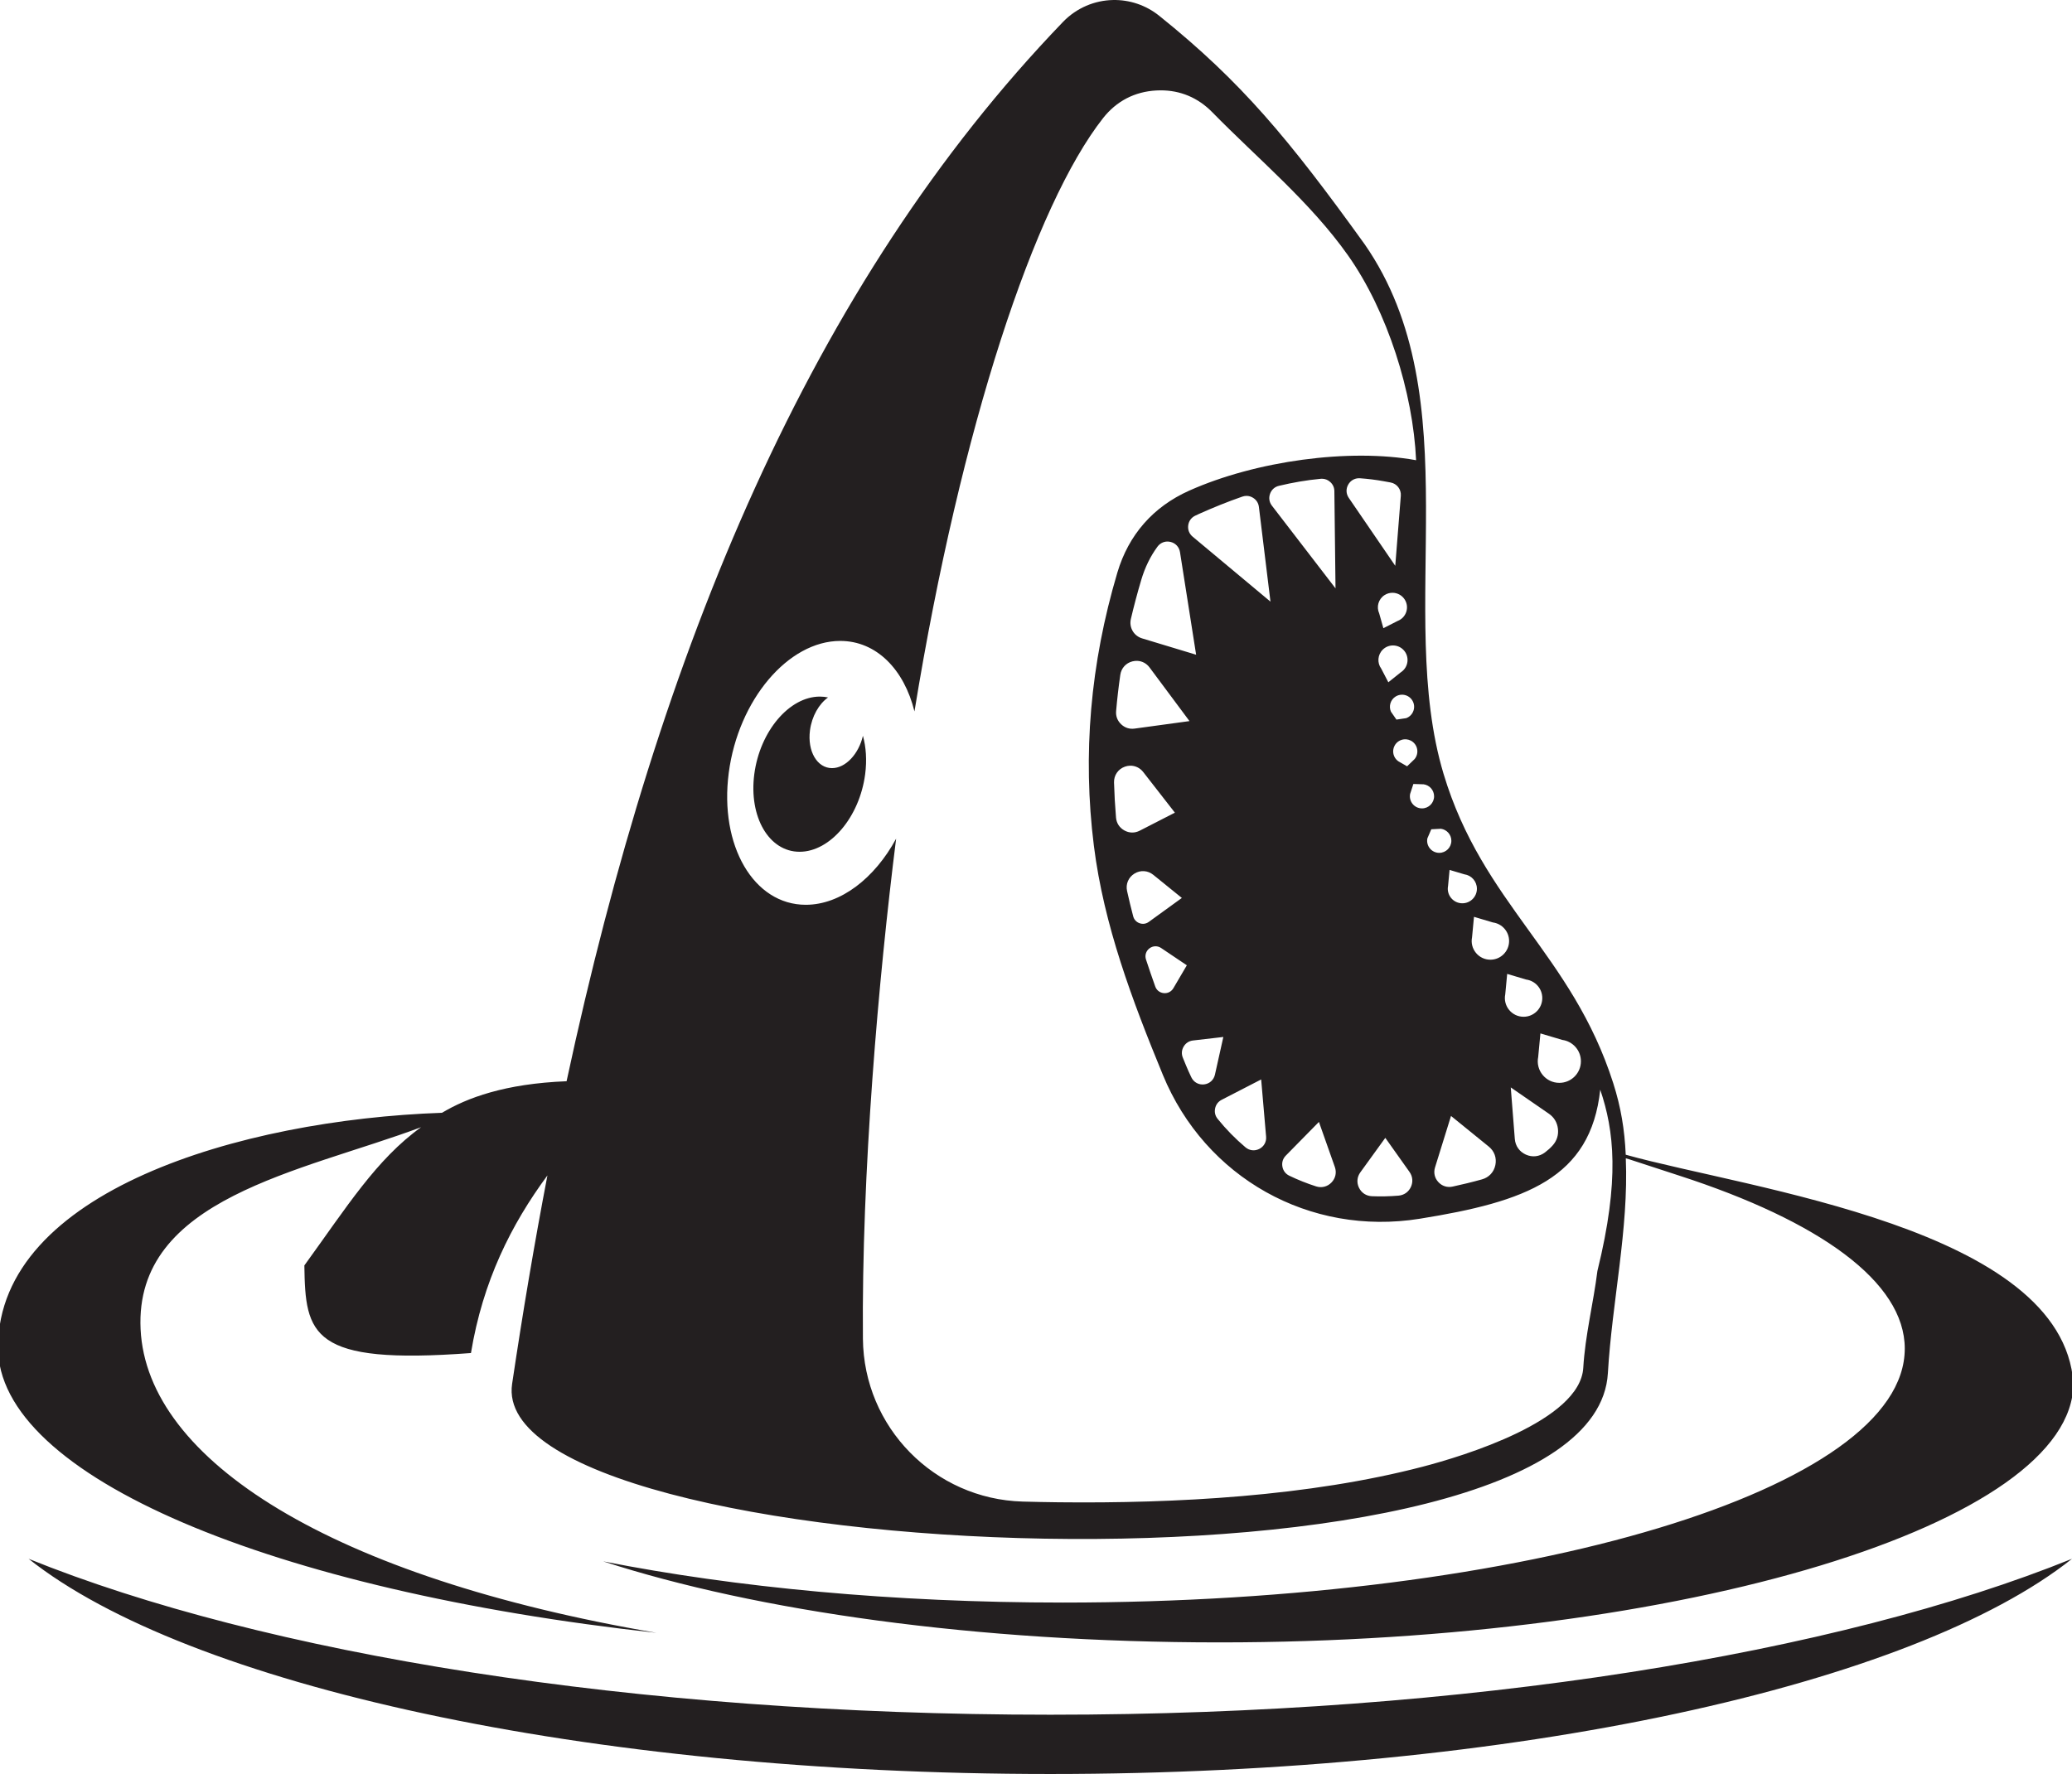
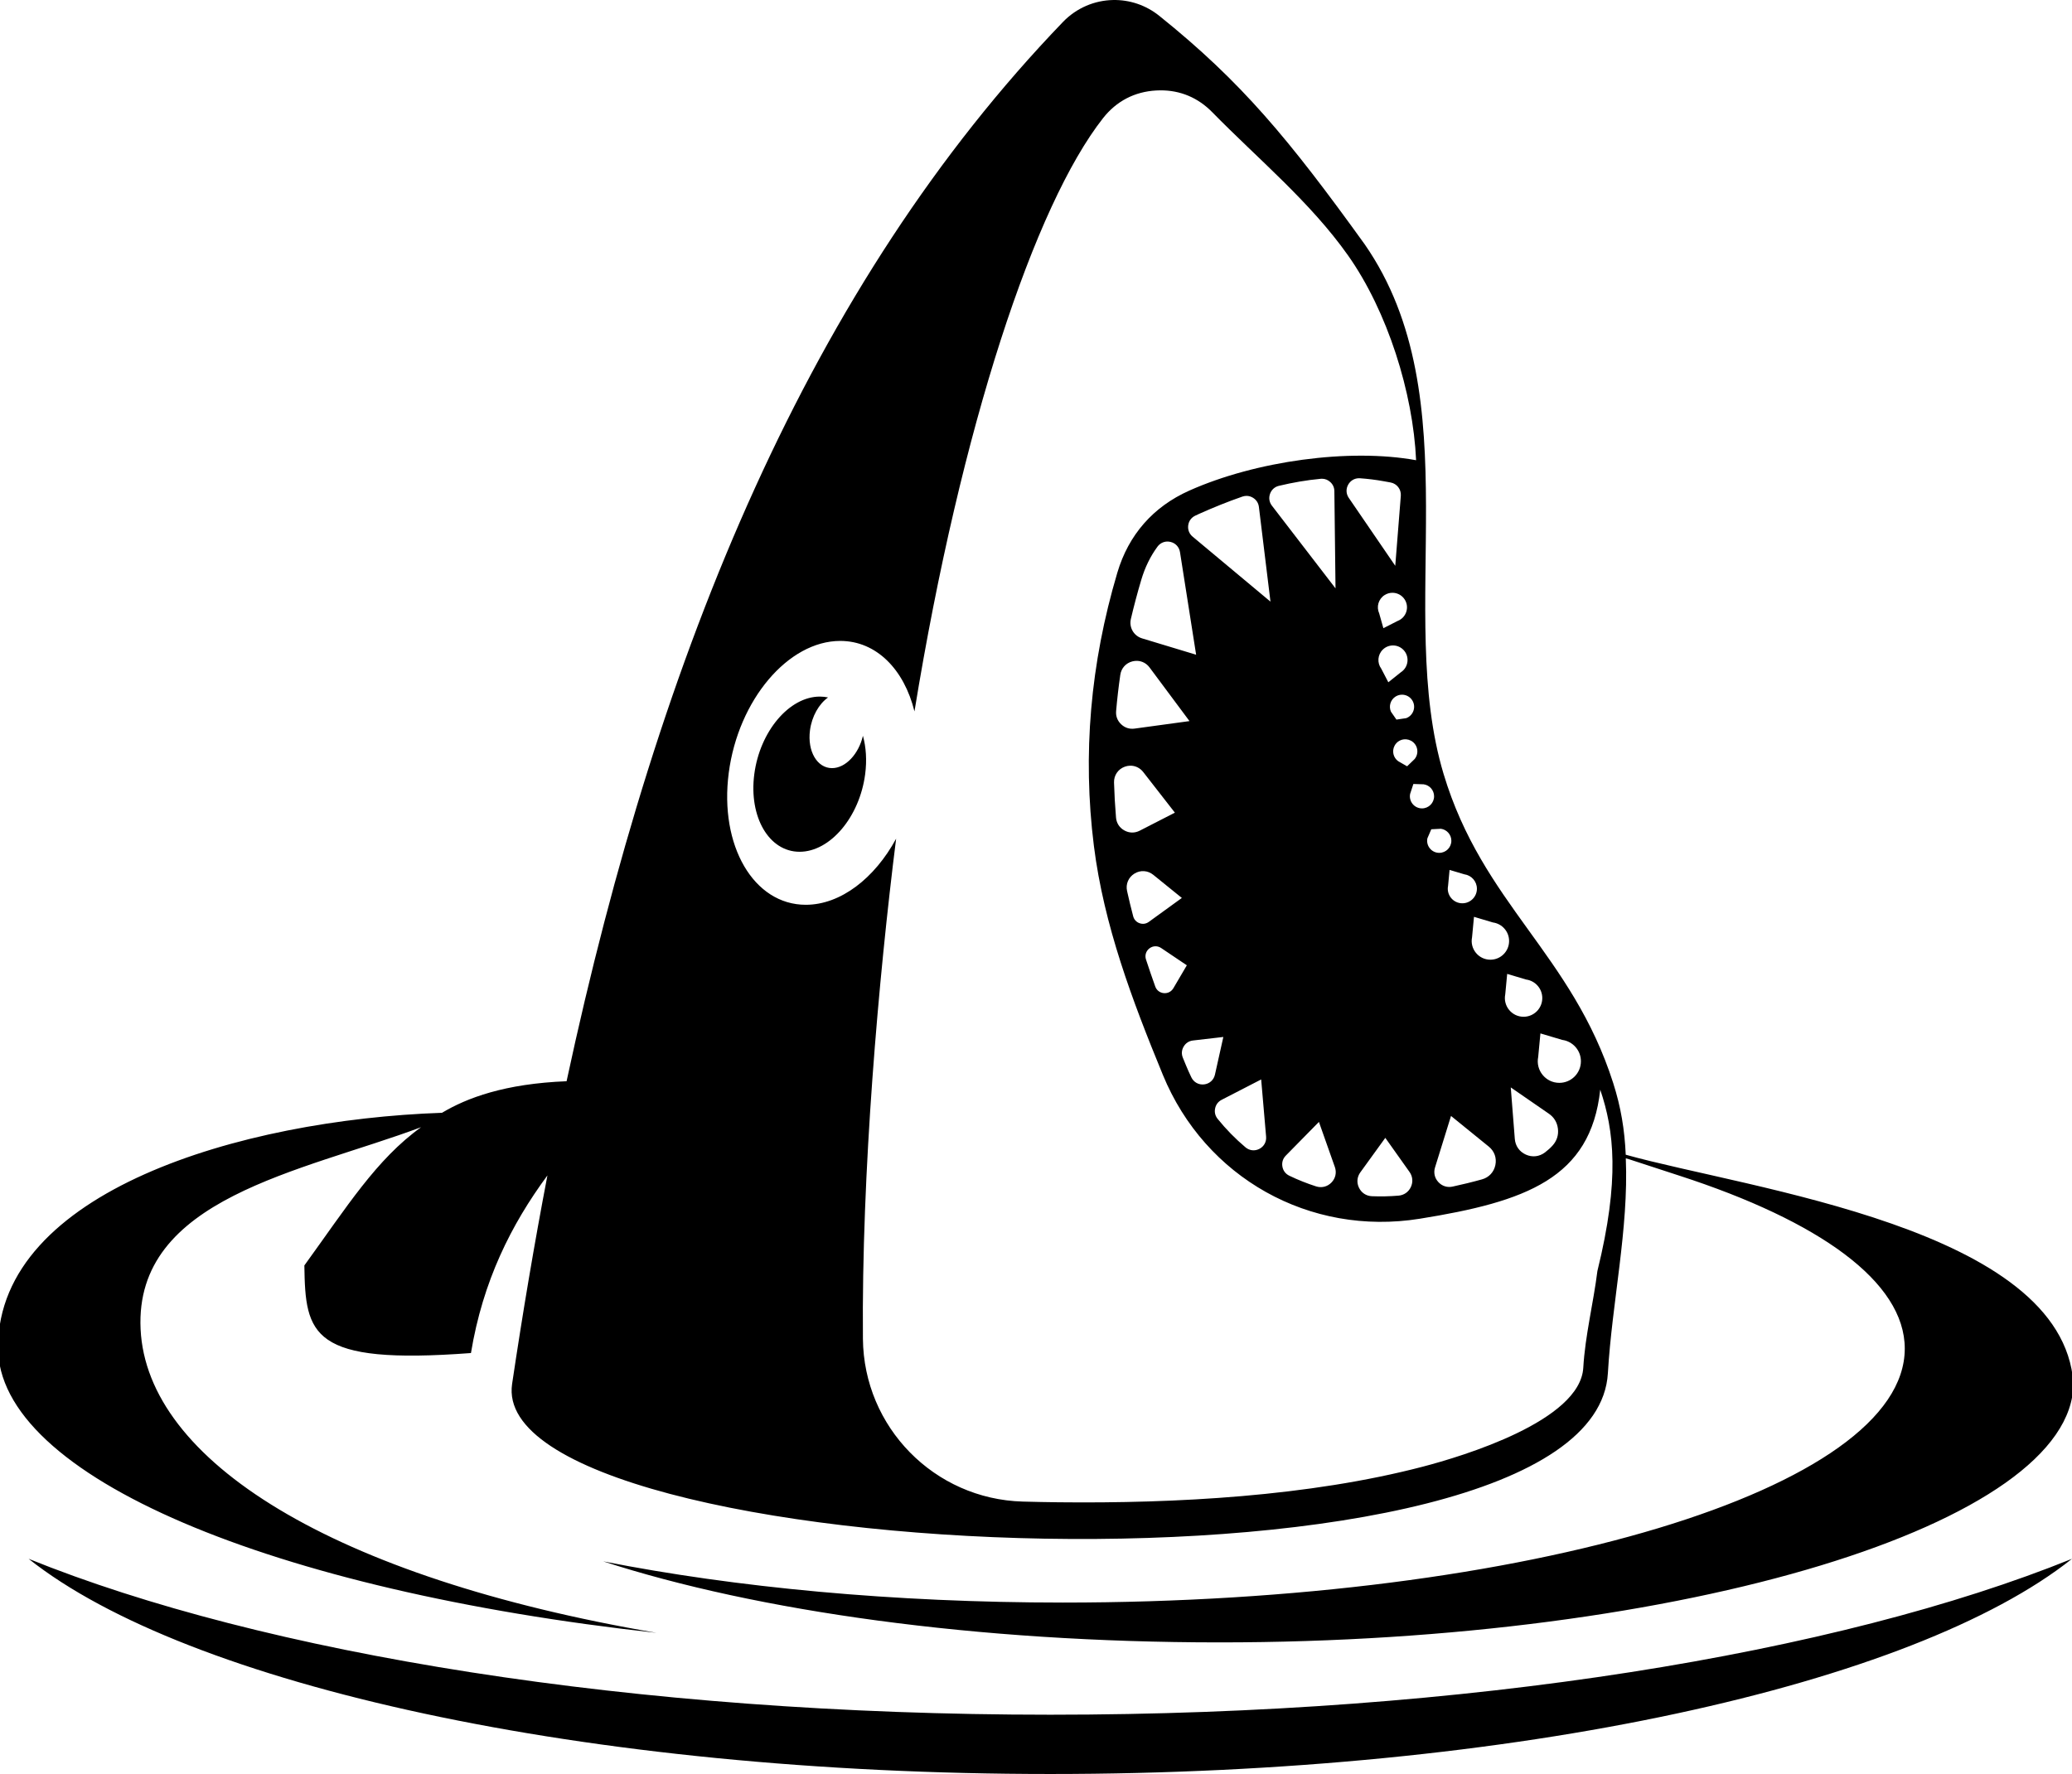
- <svg xmlns="http://www.w3.org/2000/svg" version="1.1" id="svg1126" xml:space="preserve" width="845.847" height="724.379" viewBox="0 0 845.847 724.379">
+ <svg xmlns="http://www.w3.org/2000/svg" viewBox="0 0 845.847 724.379" height="724.379" width="845.847" xml:space="preserve" id="svg1126" version="1.1">
  <defs id="defs1130">
-     <clipPath clipPathUnits="userSpaceOnUse" id="clipPath1142">
-       <path d="M 0,660 H 660 V 0 H 0 Z" id="path1140" />
+     <clipPath id="clipPath1142" clipPathUnits="userSpaceOnUse">
+       <path id="path1140" d="M 0,660 H 660 V 0 H 0 Z" />
    </clipPath>
  </defs>
-   <path id="path1236" d="M 454.408,0.006 C 446.915,0.146 439.503,3.174 433.916,8.98 331.012,115.955 269.212,264.989 231.293,441.502 c -25.312,1.009 -40.653,6.809 -50.859,12.887 C 97.758,457.282 -0.308,486.628 -0.814,549.868 -1.239,602.976 111.646,649.567 267.973,666.732 135.358,644.076 59.971,596.303 57.396,542.777 54.818,489.16 123.064,478.545 171.877,460.285 h 0.014 c -18.254,13.13 -30.23,32.418 -47.643,56.438 0.404,28.337 2.573,40.674 68.012,35.77 4.835,-29.377 16.413,-52.461 31.217,-72.531 -5.323,27.768 -10.107,56.165 -14.42,85.137 -11.148,74.888 441.552,95.087 447.324,-4.387 1.679,-28.935 8.536,-58.936 7.316,-87.725 l 1.328,0.371 20.52,6.701 c 57.095,18.517 92.033,43.335 92.033,70.619 0,57.275 -153.862,103.703 -343.656,103.703 -69.257,0 -133.718,-6.186 -187.676,-16.822 62.745,20.348 152.252,33.084 251.629,33.084 189.792,0 348.536,-48.531 348.536,-105.806 -4.308,-63.377 -132.411,-79.242 -182.739,-93.329 -0.469,-10.241 -1.96,-19.379 -5.098,-29.205 C 641.721,389.521 605.262,369.09 589.314,316.031 569.397,249.777 600.825,162.722 557.09,99.734 526.126,56.749 506.781,33.394 473.238,6.459 467.695,2.007 461.02,-0.118 454.408,0.006 Z M 473.678,36.891 c 8.167,-0.042 15.384,2.994 21.195,8.924 18.692,19.084 40.052,36.696 55.428,58.475 16.141,22.865 26.555,56.102 27.791,83.629 -27.179,-4.949 -65.467,0.281 -92.645,12.436 -14.689,6.568 -24.736,18.034 -29.314,33.461 -11.04,37.185 -14.248,74.369 -9.58,111.574 4.065,32.399 15.637,63.065 28.162,93.516 17.296,42.044 59.955,65.947 104.846,58.748 43.364,-6.959 69.806,-16.507 73.699,-52.699 5.632,16.619 8.06,36.657 -1.156,74.037 -1.629,13.044 -5.004,26.367 -5.766,39.502 -1.259,21.705 -49.181,36.13 -65.521,40.398 -46.389,12.123 -100.912,15.07 -148.73,14.537 -4.865,-0.055 -9.735,-0.151 -14.605,-0.287 -36.075,-1.005 -64.897,-30.383 -65.215,-66.473 -0.595,-67.747 6.363,-146.978 13.557,-204.211 -8.753,16.136 -22.621,26.998 -36.883,26.998 -21.252,0 -35.331,-24.12 -31.447,-53.873 3.885,-29.755 24.262,-53.873 45.516,-53.873 14.78,0 26.087,11.668 30.301,28.781 19.044,-116.815 49.186,-206.861 76.984,-242.248 5.472,-6.961 12.898,-10.818 21.738,-11.301 0.553,-0.03 1.102,-0.048 1.646,-0.051 z m 80.781,158.4 c 0.243,-0.016 0.489,-0.016 0.74,0.002 3.237,0.227 6.483,0.626 9.729,1.217 l 2.732,0.498 c 2.6,0.472 4.402,2.817 4.191,5.449 l -2.268,28.58 -18.973,-27.736 c -1.136,-1.663 -1.216,-3.697 -0.215,-5.443 0.874,-1.53 2.36,-2.454 4.062,-2.566 z m -14.789,0.195 c 1.258,0.006 2.393,0.45 3.357,1.32 1.105,0.992 1.681,2.265 1.697,3.748 l 0.471,39.697 -25.963,-33.764 c -1.089,-1.419 -1.366,-3.147 -0.77,-4.834 0.599,-1.687 1.899,-2.86 3.641,-3.277 5.615,-1.343 11.297,-2.331 17.02,-2.865 0.185,-0.017 0.367,-0.026 0.547,-0.025 z m -30.822,6.998 c 0.934,-0.003 1.847,0.263 2.697,0.793 1.357,0.849 2.18,2.138 2.373,3.729 l 4.723,38.662 -31.783,-26.543 c -1.372,-1.147 -2.015,-2.773 -1.805,-4.549 0.215,-1.773 1.227,-3.2 2.832,-3.988 0.528,-0.259 1.061,-0.508 1.605,-0.752 5.765,-2.579 11.663,-4.974 17.662,-7.053 0.567,-0.197 1.135,-0.297 1.695,-0.299 z m -32.516,18.652 c 0.499,-0.026 1.012,0.023 1.525,0.148 2.051,0.5 3.52,2.097 3.85,4.184 l 6.584,41.879 -22.084,-6.684 c -3.369,-1.021 -5.359,-4.468 -4.559,-7.896 1.251,-5.349 2.668,-10.681 4.248,-15.996 1.509,-5.091 3.722,-9.612 6.615,-13.547 0.941,-1.275 2.322,-2.011 3.82,-2.088 z m 92.262,20.916 c 1.907,0.055 3.754,1.025 4.854,2.758 2.024,3.189 0.594,7.405 -2.896,8.742 l -5.818,2.963 -1.709,-6.045 c -1.221,-2.656 -0.327,-5.879 2.221,-7.494 1.04,-0.659 2.205,-0.957 3.35,-0.924 z m 0.156,21.508 c 1.522,0.025 3.034,0.631 4.176,1.811 2.623,2.715 2.076,7.13 -1.07,9.146 l -5.102,4.078 -2.898,-5.572 c -1.731,-2.355 -1.503,-5.693 0.662,-7.789 1.18,-1.142 2.711,-1.699 4.232,-1.674 z m -104.471,6.291 c 1.954,0.085 3.762,1.03 4.996,2.686 l 16.307,21.91 -22.412,3.064 c -2.076,0.284 -3.979,-0.331 -5.496,-1.775 -1.517,-1.443 -2.226,-3.312 -2.043,-5.4 0.425,-4.935 0.997,-9.86 1.705,-14.77 0.395,-2.728 2.287,-4.832 4.955,-5.508 0.668,-0.169 1.337,-0.235 1.988,-0.207 z m 108.26,13.818 c 1.585,0.064 3.11,0.887 4.006,2.338 1.651,2.669 0.422,6.159 -2.492,7.236 l -3.988,0.592 -2.236,-3.223 c -0.988,-2.22 -0.215,-4.889 1.918,-6.209 0.87,-0.538 1.842,-0.773 2.793,-0.734 z m -237.848,0.771 c -12.497,0 -24.484,14.184 -26.77,31.68 -2.284,17.5 5.996,31.686 18.496,31.686 12.499,0 24.482,-14.186 26.768,-31.686 0.743,-5.7 0.363,-11.045 -0.914,-15.668 -1.74,7.465 -7.077,13.201 -12.621,13.201 -6.08,0 -10.105,-6.903 -8.996,-15.416 0.753,-5.773 3.676,-10.803 7.377,-13.443 -1.075,-0.233 -2.188,-0.354 -3.34,-0.354 z m 238.691,17.439 c 0.238,-0.014 0.477,-0.011 0.717,0.01 0.64,0.056 1.279,0.239 1.883,0.559 2.772,1.472 3.469,5.103 1.5,7.504 l -3.064,2.953 -3.639,-2.084 c -1.973,-1.415 -2.653,-4.108 -1.477,-6.322 0.838,-1.582 2.414,-2.521 4.08,-2.619 z m -112.115,10.781 c 2.077,-0.069 4.075,0.846 5.424,2.58 l 12.928,16.598 -14.357,7.359 c -2.037,1.043 -4.269,1.007 -6.271,-0.104 -2.001,-1.111 -3.211,-2.984 -3.404,-5.264 -0.405,-4.779 -0.675,-9.549 -0.811,-14.309 -0.081,-2.927 1.653,-5.466 4.41,-6.457 0.689,-0.248 1.39,-0.381 2.082,-0.404 z m 115.711,7.463 4.186,0.135 c 2.407,0.325 4.271,2.388 4.271,4.896 0,2.727 -2.211,4.939 -4.941,4.939 -3.136,0 -5.459,-2.88 -4.842,-5.924 z m 11.234,18.291 c 2.405,0.327 4.271,2.388 4.271,4.895 -10e-6,2.729 -2.215,4.941 -4.943,4.941 -3.139,0 -5.46,-2.88 -4.844,-5.924 l 1.594,-3.709 z m 3.543,16.801 6.02,1.793 c 2.895,0.392 5.141,2.874 5.141,5.889 0,3.285 -2.665,5.947 -5.947,5.947 -3.776,0 -6.568,-3.466 -5.828,-7.129 z m -124.727,0.504 c 1.337,0.086 2.648,0.587 3.768,1.494 l 11.67,9.449 -13.49,9.775 c -1.131,0.816 -2.474,1.007 -3.787,0.539 -1.312,-0.472 -2.231,-1.469 -2.59,-2.818 -0.903,-3.429 -1.739,-6.876 -2.5,-10.336 -0.621,-2.817 0.553,-5.585 3.004,-7.1 1.225,-0.759 2.589,-1.089 3.926,-1.004 z m 134.693,18.652 7.734,2.303 c 3.717,0.505 6.6,3.692 6.6,7.568 0,4.216 -3.419,7.637 -7.635,7.637 -4.852,0 -8.438,-4.453 -7.488,-9.158 z m -130.113,12.025 c 0.828,-0.022 1.665,0.213 2.404,0.711 l 10.484,7.057 -5.492,9.354 c -0.825,1.405 -2.299,2.16 -3.92,2.008 -1.624,-0.155 -2.93,-1.166 -3.48,-2.703 -1.308,-3.661 -2.575,-7.343 -3.783,-11.039 -0.553,-1.693 0.004,-3.472 1.428,-4.547 0.71,-0.537 1.531,-0.818 2.359,-0.84 z m 143.664,11.279 7.73,2.301 c 3.72,0.507 6.602,3.693 6.602,7.57 0,4.216 -3.419,7.633 -7.637,7.633 -4.849,0 -8.435,-4.45 -7.484,-9.156 z m 13.57,24.301 8.918,2.654 c 4.291,0.584 7.611,4.258 7.611,8.725 0,4.867 -3.943,8.809 -8.809,8.809 -5.592,0 -9.728,-5.136 -8.631,-10.562 z m -129.441,1.453 -3.43,15.391 c -0.484,2.167 -2.206,3.72 -4.41,3.975 -2.207,0.259 -4.24,-0.859 -5.207,-2.857 -0.789,-1.628 -1.533,-3.291 -2.23,-4.988 -0.416,-1.015 -0.833,-2.035 -1.252,-3.055 -0.627,-1.532 -0.513,-3.122 0.332,-4.547 0.843,-1.429 2.176,-2.295 3.822,-2.484 z m 15.443,17.346 2.014,23.361 c 0.183,2.111 -0.87,4.014 -2.75,4.986 -1.88,0.977 -4.044,0.736 -5.664,-0.631 -4.117,-3.475 -7.928,-7.359 -11.373,-11.623 -0.999,-1.241 -1.355,-2.717 -1.027,-4.279 0.331,-1.56 1.252,-2.771 2.668,-3.5 z m 101.889,3.25 15.549,10.732 c 2.133,1.469 3.397,3.567 3.705,6.139 0.304,2.575 -0.432,4.904 -2.158,6.836 -0.881,0.988 -1.934,1.933 -3.127,2.84 -2.297,1.745 -5.159,2.077 -7.795,0.895 -2.632,-1.181 -4.294,-3.533 -4.52,-6.41 z m -24.389,11.652 15.426,12.525 c 2.289,1.857 3.282,4.645 2.68,7.533 -0.6,2.885 -2.62,5.048 -5.461,5.84 -4.121,1.147 -8.22,2.131 -11.986,2.947 -2.197,0.479 -4.319,-0.195 -5.842,-1.854 -1.519,-1.657 -2.005,-3.831 -1.34,-5.98 z m -53.924,2.439 6.504,18.414 c 0.799,2.257 0.282,4.617 -1.385,6.334 -1.669,1.717 -4.012,2.303 -6.291,1.572 -3.747,-1.203 -7.391,-2.658 -10.916,-4.354 -1.535,-0.741 -2.53,-2.057 -2.824,-3.738 -0.293,-1.679 0.199,-3.253 1.393,-4.471 z m 27.1,6.504 9.875,13.914 c 1.313,1.852 1.518,4.094 0.562,6.154 -0.957,2.057 -2.806,3.348 -5.07,3.535 -3.64,0.303 -7.254,0.378 -10.824,0.232 -2.323,-0.093 -4.269,-1.365 -5.285,-3.457 -1.016,-2.091 -0.815,-4.408 0.549,-6.291 z M 11.678,636.51 c 64.671,51.405 227.013,87.869 417.082,87.869 190.072,0 352.411,-36.464 417.086,-87.869 -95.604,38.684 -246.842,63.666 -417.086,63.666 -170.243,0 -321.479,-24.982 -417.082,-63.666 z" style="fill:#231f20;fill-opacity:1;fill-rule:evenodd;stroke:none;stroke-width:1.333" />
+   <path style="fill:#000000;fill-opacity:1;fill-rule:evenodd;stroke:none;stroke-width:1.333" d="M 454.408,0.006 C 446.915,0.146 439.503,3.174 433.916,8.98 331.012,115.955 269.212,264.989 231.293,441.502 c -25.312,1.009 -40.653,6.809 -50.859,12.887 C 97.758,457.282 -0.308,486.628 -0.814,549.868 -1.239,602.976 111.646,649.567 267.973,666.732 135.358,644.076 59.971,596.303 57.396,542.777 54.818,489.16 123.064,478.545 171.877,460.285 h 0.014 c -18.254,13.13 -30.23,32.418 -47.643,56.438 0.404,28.337 2.573,40.674 68.012,35.77 4.835,-29.377 16.413,-52.461 31.217,-72.531 -5.323,27.768 -10.107,56.165 -14.42,85.137 -11.148,74.888 441.552,95.087 447.324,-4.387 1.679,-28.935 8.536,-58.936 7.316,-87.725 l 1.328,0.371 20.52,6.701 c 57.095,18.517 92.033,43.335 92.033,70.619 0,57.275 -153.862,103.703 -343.656,103.703 -69.257,0 -133.718,-6.186 -187.676,-16.822 62.745,20.348 152.252,33.084 251.629,33.084 189.792,0 348.536,-48.531 348.536,-105.806 -4.308,-63.377 -132.411,-79.242 -182.739,-93.329 -0.469,-10.241 -1.96,-19.379 -5.098,-29.205 C 641.721,389.521 605.262,369.09 589.314,316.031 569.397,249.777 600.825,162.722 557.09,99.734 526.126,56.749 506.781,33.394 473.238,6.459 467.695,2.007 461.02,-0.118 454.408,0.006 Z M 473.678,36.891 c 8.167,-0.042 15.384,2.994 21.195,8.924 18.692,19.084 40.052,36.696 55.428,58.475 16.141,22.865 26.555,56.102 27.791,83.629 -27.179,-4.949 -65.467,0.281 -92.645,12.436 -14.689,6.568 -24.736,18.034 -29.314,33.461 -11.04,37.185 -14.248,74.369 -9.58,111.574 4.065,32.399 15.637,63.065 28.162,93.516 17.296,42.044 59.955,65.947 104.846,58.748 43.364,-6.959 69.806,-16.507 73.699,-52.699 5.632,16.619 8.06,36.657 -1.156,74.037 -1.629,13.044 -5.004,26.367 -5.766,39.502 -1.259,21.705 -49.181,36.13 -65.521,40.398 -46.389,12.123 -100.912,15.07 -148.73,14.537 -4.865,-0.055 -9.735,-0.151 -14.605,-0.287 -36.075,-1.005 -64.897,-30.383 -65.215,-66.473 -0.595,-67.747 6.363,-146.978 13.557,-204.211 -8.753,16.136 -22.621,26.998 -36.883,26.998 -21.252,0 -35.331,-24.12 -31.447,-53.873 3.885,-29.755 24.262,-53.873 45.516,-53.873 14.78,0 26.087,11.668 30.301,28.781 19.044,-116.815 49.186,-206.861 76.984,-242.248 5.472,-6.961 12.898,-10.818 21.738,-11.301 0.553,-0.03 1.102,-0.048 1.646,-0.051 z m 80.781,158.4 c 0.243,-0.016 0.489,-0.016 0.74,0.002 3.237,0.227 6.483,0.626 9.729,1.217 l 2.732,0.498 c 2.6,0.472 4.402,2.817 4.191,5.449 l -2.268,28.58 -18.973,-27.736 c -1.136,-1.663 -1.216,-3.697 -0.215,-5.443 0.874,-1.53 2.36,-2.454 4.062,-2.566 z m -14.789,0.195 c 1.258,0.006 2.393,0.45 3.357,1.32 1.105,0.992 1.681,2.265 1.697,3.748 l 0.471,39.697 -25.963,-33.764 c -1.089,-1.419 -1.366,-3.147 -0.77,-4.834 0.599,-1.687 1.899,-2.86 3.641,-3.277 5.615,-1.343 11.297,-2.331 17.02,-2.865 0.185,-0.017 0.367,-0.026 0.547,-0.025 z m -30.822,6.998 c 0.934,-0.003 1.847,0.263 2.697,0.793 1.357,0.849 2.18,2.138 2.373,3.729 l 4.723,38.662 -31.783,-26.543 c -1.372,-1.147 -2.015,-2.773 -1.805,-4.549 0.215,-1.773 1.227,-3.2 2.832,-3.988 0.528,-0.259 1.061,-0.508 1.605,-0.752 5.765,-2.579 11.663,-4.974 17.662,-7.053 0.567,-0.197 1.135,-0.297 1.695,-0.299 z m -32.516,18.652 c 0.499,-0.026 1.012,0.023 1.525,0.148 2.051,0.5 3.52,2.097 3.85,4.184 l 6.584,41.879 -22.084,-6.684 c -3.369,-1.021 -5.359,-4.468 -4.559,-7.896 1.251,-5.349 2.668,-10.681 4.248,-15.996 1.509,-5.091 3.722,-9.612 6.615,-13.547 0.941,-1.275 2.322,-2.011 3.82,-2.088 z m 92.262,20.916 c 1.907,0.055 3.754,1.025 4.854,2.758 2.024,3.189 0.594,7.405 -2.896,8.742 l -5.818,2.963 -1.709,-6.045 c -1.221,-2.656 -0.327,-5.879 2.221,-7.494 1.04,-0.659 2.205,-0.957 3.35,-0.924 z m 0.156,21.508 c 1.522,0.025 3.034,0.631 4.176,1.811 2.623,2.715 2.076,7.13 -1.07,9.146 l -5.102,4.078 -2.898,-5.572 c -1.731,-2.355 -1.503,-5.693 0.662,-7.789 1.18,-1.142 2.711,-1.699 4.232,-1.674 z m -104.471,6.291 c 1.954,0.085 3.762,1.03 4.996,2.686 l 16.307,21.91 -22.412,3.064 c -2.076,0.284 -3.979,-0.331 -5.496,-1.775 -1.517,-1.443 -2.226,-3.312 -2.043,-5.4 0.425,-4.935 0.997,-9.86 1.705,-14.77 0.395,-2.728 2.287,-4.832 4.955,-5.508 0.668,-0.169 1.337,-0.235 1.988,-0.207 z m 108.26,13.818 c 1.585,0.064 3.11,0.887 4.006,2.338 1.651,2.669 0.422,6.159 -2.492,7.236 l -3.988,0.592 -2.236,-3.223 c -0.988,-2.22 -0.215,-4.889 1.918,-6.209 0.87,-0.538 1.842,-0.773 2.793,-0.734 z m -237.848,0.771 c -12.497,0 -24.484,14.184 -26.77,31.68 -2.284,17.5 5.996,31.686 18.496,31.686 12.499,0 24.482,-14.186 26.768,-31.686 0.743,-5.7 0.363,-11.045 -0.914,-15.668 -1.74,7.465 -7.077,13.201 -12.621,13.201 -6.08,0 -10.105,-6.903 -8.996,-15.416 0.753,-5.773 3.676,-10.803 7.377,-13.443 -1.075,-0.233 -2.188,-0.354 -3.34,-0.354 z m 238.691,17.439 c 0.238,-0.014 0.477,-0.011 0.717,0.01 0.64,0.056 1.279,0.239 1.883,0.559 2.772,1.472 3.469,5.103 1.5,7.504 l -3.064,2.953 -3.639,-2.084 c -1.973,-1.415 -2.653,-4.108 -1.477,-6.322 0.838,-1.582 2.414,-2.521 4.08,-2.619 z m -112.115,10.781 c 2.077,-0.069 4.075,0.846 5.424,2.58 l 12.928,16.598 -14.357,7.359 c -2.037,1.043 -4.269,1.007 -6.271,-0.104 -2.001,-1.111 -3.211,-2.984 -3.404,-5.264 -0.405,-4.779 -0.675,-9.549 -0.811,-14.309 -0.081,-2.927 1.653,-5.466 4.41,-6.457 0.689,-0.248 1.39,-0.381 2.082,-0.404 z m 115.711,7.463 4.186,0.135 c 2.407,0.325 4.271,2.388 4.271,4.896 0,2.727 -2.211,4.939 -4.941,4.939 -3.136,0 -5.459,-2.88 -4.842,-5.924 z m 11.234,18.291 c 2.405,0.327 4.271,2.388 4.271,4.895 -10e-6,2.729 -2.215,4.941 -4.943,4.941 -3.139,0 -5.46,-2.88 -4.844,-5.924 l 1.594,-3.709 z m 3.543,16.801 6.02,1.793 c 2.895,0.392 5.141,2.874 5.141,5.889 0,3.285 -2.665,5.947 -5.947,5.947 -3.776,0 -6.568,-3.466 -5.828,-7.129 z m -124.727,0.504 c 1.337,0.086 2.648,0.587 3.768,1.494 l 11.67,9.449 -13.49,9.775 c -1.131,0.816 -2.474,1.007 -3.787,0.539 -1.312,-0.472 -2.231,-1.469 -2.59,-2.818 -0.903,-3.429 -1.739,-6.876 -2.5,-10.336 -0.621,-2.817 0.553,-5.585 3.004,-7.1 1.225,-0.759 2.589,-1.089 3.926,-1.004 z m 134.693,18.652 7.734,2.303 c 3.717,0.505 6.6,3.692 6.6,7.568 0,4.216 -3.419,7.637 -7.635,7.637 -4.852,0 -8.438,-4.453 -7.488,-9.158 z m -130.113,12.025 c 0.828,-0.022 1.665,0.213 2.404,0.711 l 10.484,7.057 -5.492,9.354 c -0.825,1.405 -2.299,2.16 -3.92,2.008 -1.624,-0.155 -2.93,-1.166 -3.48,-2.703 -1.308,-3.661 -2.575,-7.343 -3.783,-11.039 -0.553,-1.693 0.004,-3.472 1.428,-4.547 0.71,-0.537 1.531,-0.818 2.359,-0.84 z m 143.664,11.279 7.73,2.301 c 3.72,0.507 6.602,3.693 6.602,7.57 0,4.216 -3.419,7.633 -7.637,7.633 -4.849,0 -8.435,-4.45 -7.484,-9.156 z m 13.57,24.301 8.918,2.654 c 4.291,0.584 7.611,4.258 7.611,8.725 0,4.867 -3.943,8.809 -8.809,8.809 -5.592,0 -9.728,-5.136 -8.631,-10.562 z m -129.441,1.453 -3.43,15.391 c -0.484,2.167 -2.206,3.72 -4.41,3.975 -2.207,0.259 -4.24,-0.859 -5.207,-2.857 -0.789,-1.628 -1.533,-3.291 -2.23,-4.988 -0.416,-1.015 -0.833,-2.035 -1.252,-3.055 -0.627,-1.532 -0.513,-3.122 0.332,-4.547 0.843,-1.429 2.176,-2.295 3.822,-2.484 z m 15.443,17.346 2.014,23.361 c 0.183,2.111 -0.87,4.014 -2.75,4.986 -1.88,0.977 -4.044,0.736 -5.664,-0.631 -4.117,-3.475 -7.928,-7.359 -11.373,-11.623 -0.999,-1.241 -1.355,-2.717 -1.027,-4.279 0.331,-1.56 1.252,-2.771 2.668,-3.5 z m 101.889,3.25 15.549,10.732 c 2.133,1.469 3.397,3.567 3.705,6.139 0.304,2.575 -0.432,4.904 -2.158,6.836 -0.881,0.988 -1.934,1.933 -3.127,2.84 -2.297,1.745 -5.159,2.077 -7.795,0.895 -2.632,-1.181 -4.294,-3.533 -4.52,-6.41 z m -24.389,11.652 15.426,12.525 c 2.289,1.857 3.282,4.645 2.68,7.533 -0.6,2.885 -2.62,5.048 -5.461,5.84 -4.121,1.147 -8.22,2.131 -11.986,2.947 -2.197,0.479 -4.319,-0.195 -5.842,-1.854 -1.519,-1.657 -2.005,-3.831 -1.34,-5.98 z m -53.924,2.439 6.504,18.414 c 0.799,2.257 0.282,4.617 -1.385,6.334 -1.669,1.717 -4.012,2.303 -6.291,1.572 -3.747,-1.203 -7.391,-2.658 -10.916,-4.354 -1.535,-0.741 -2.53,-2.057 -2.824,-3.738 -0.293,-1.679 0.199,-3.253 1.393,-4.471 z m 27.1,6.504 9.875,13.914 c 1.313,1.852 1.518,4.094 0.562,6.154 -0.957,2.057 -2.806,3.348 -5.07,3.535 -3.64,0.303 -7.254,0.378 -10.824,0.232 -2.323,-0.093 -4.269,-1.365 -5.285,-3.457 -1.016,-2.091 -0.815,-4.408 0.549,-6.291 z M 11.678,636.51 c 64.671,51.405 227.013,87.869 417.082,87.869 190.072,0 352.411,-36.464 417.086,-87.869 -95.604,38.684 -246.842,63.666 -417.086,63.666 -170.243,0 -321.479,-24.982 -417.082,-63.666 z" id="path1236" />
</svg>
